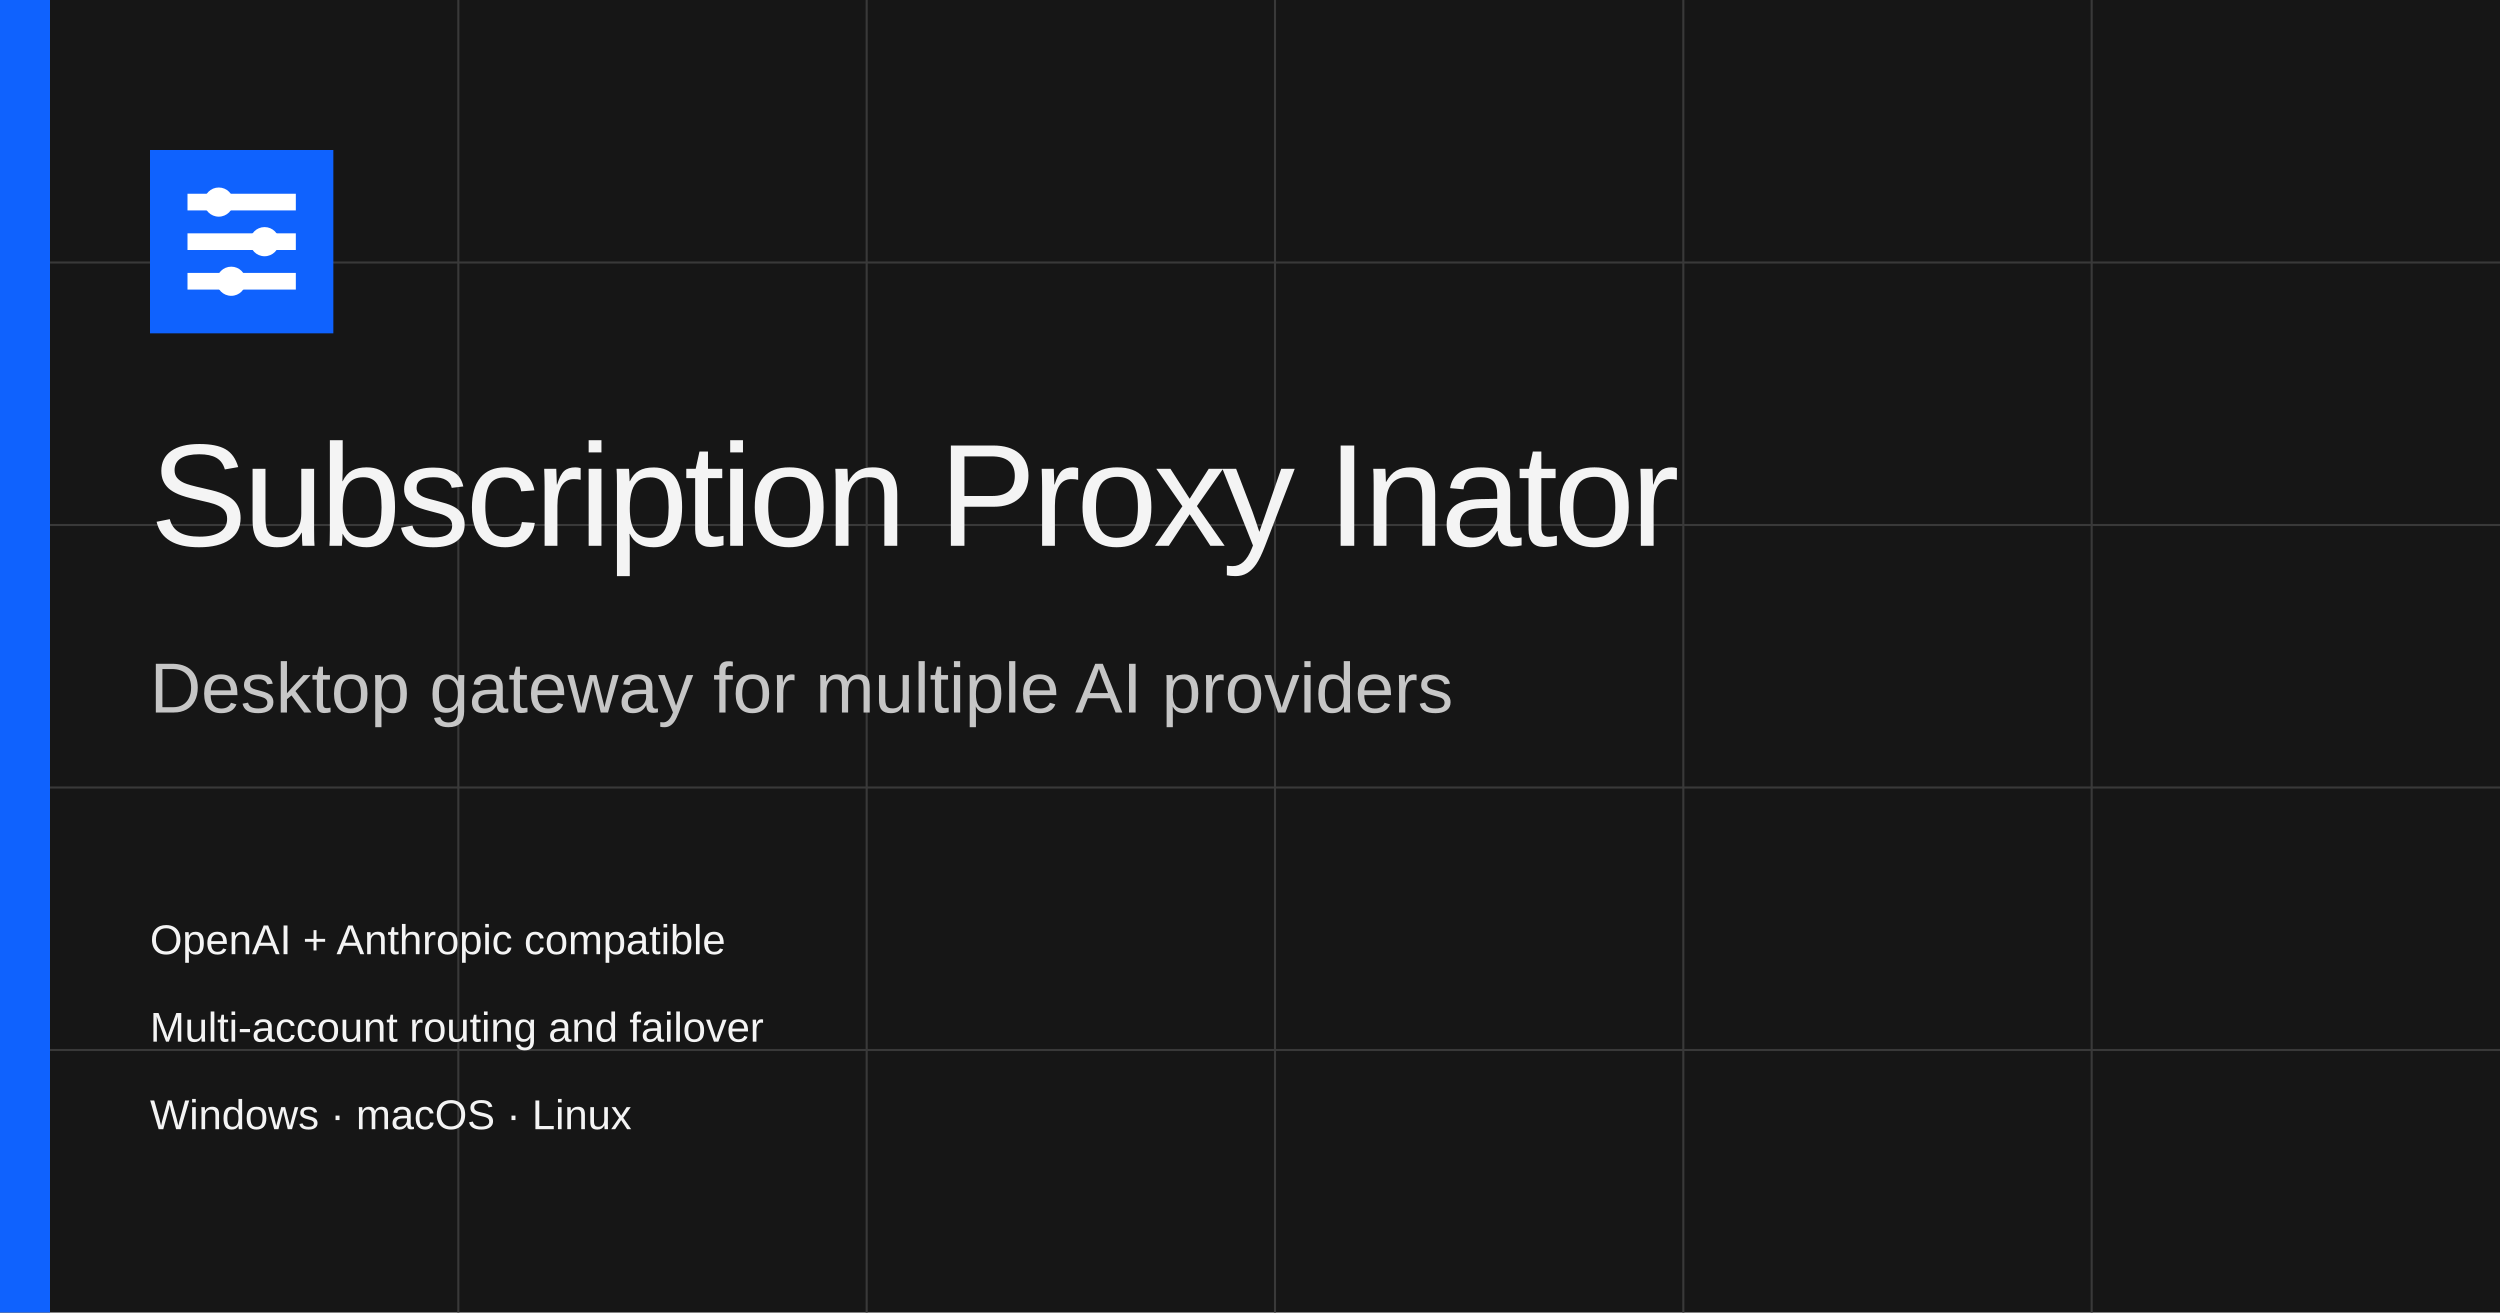
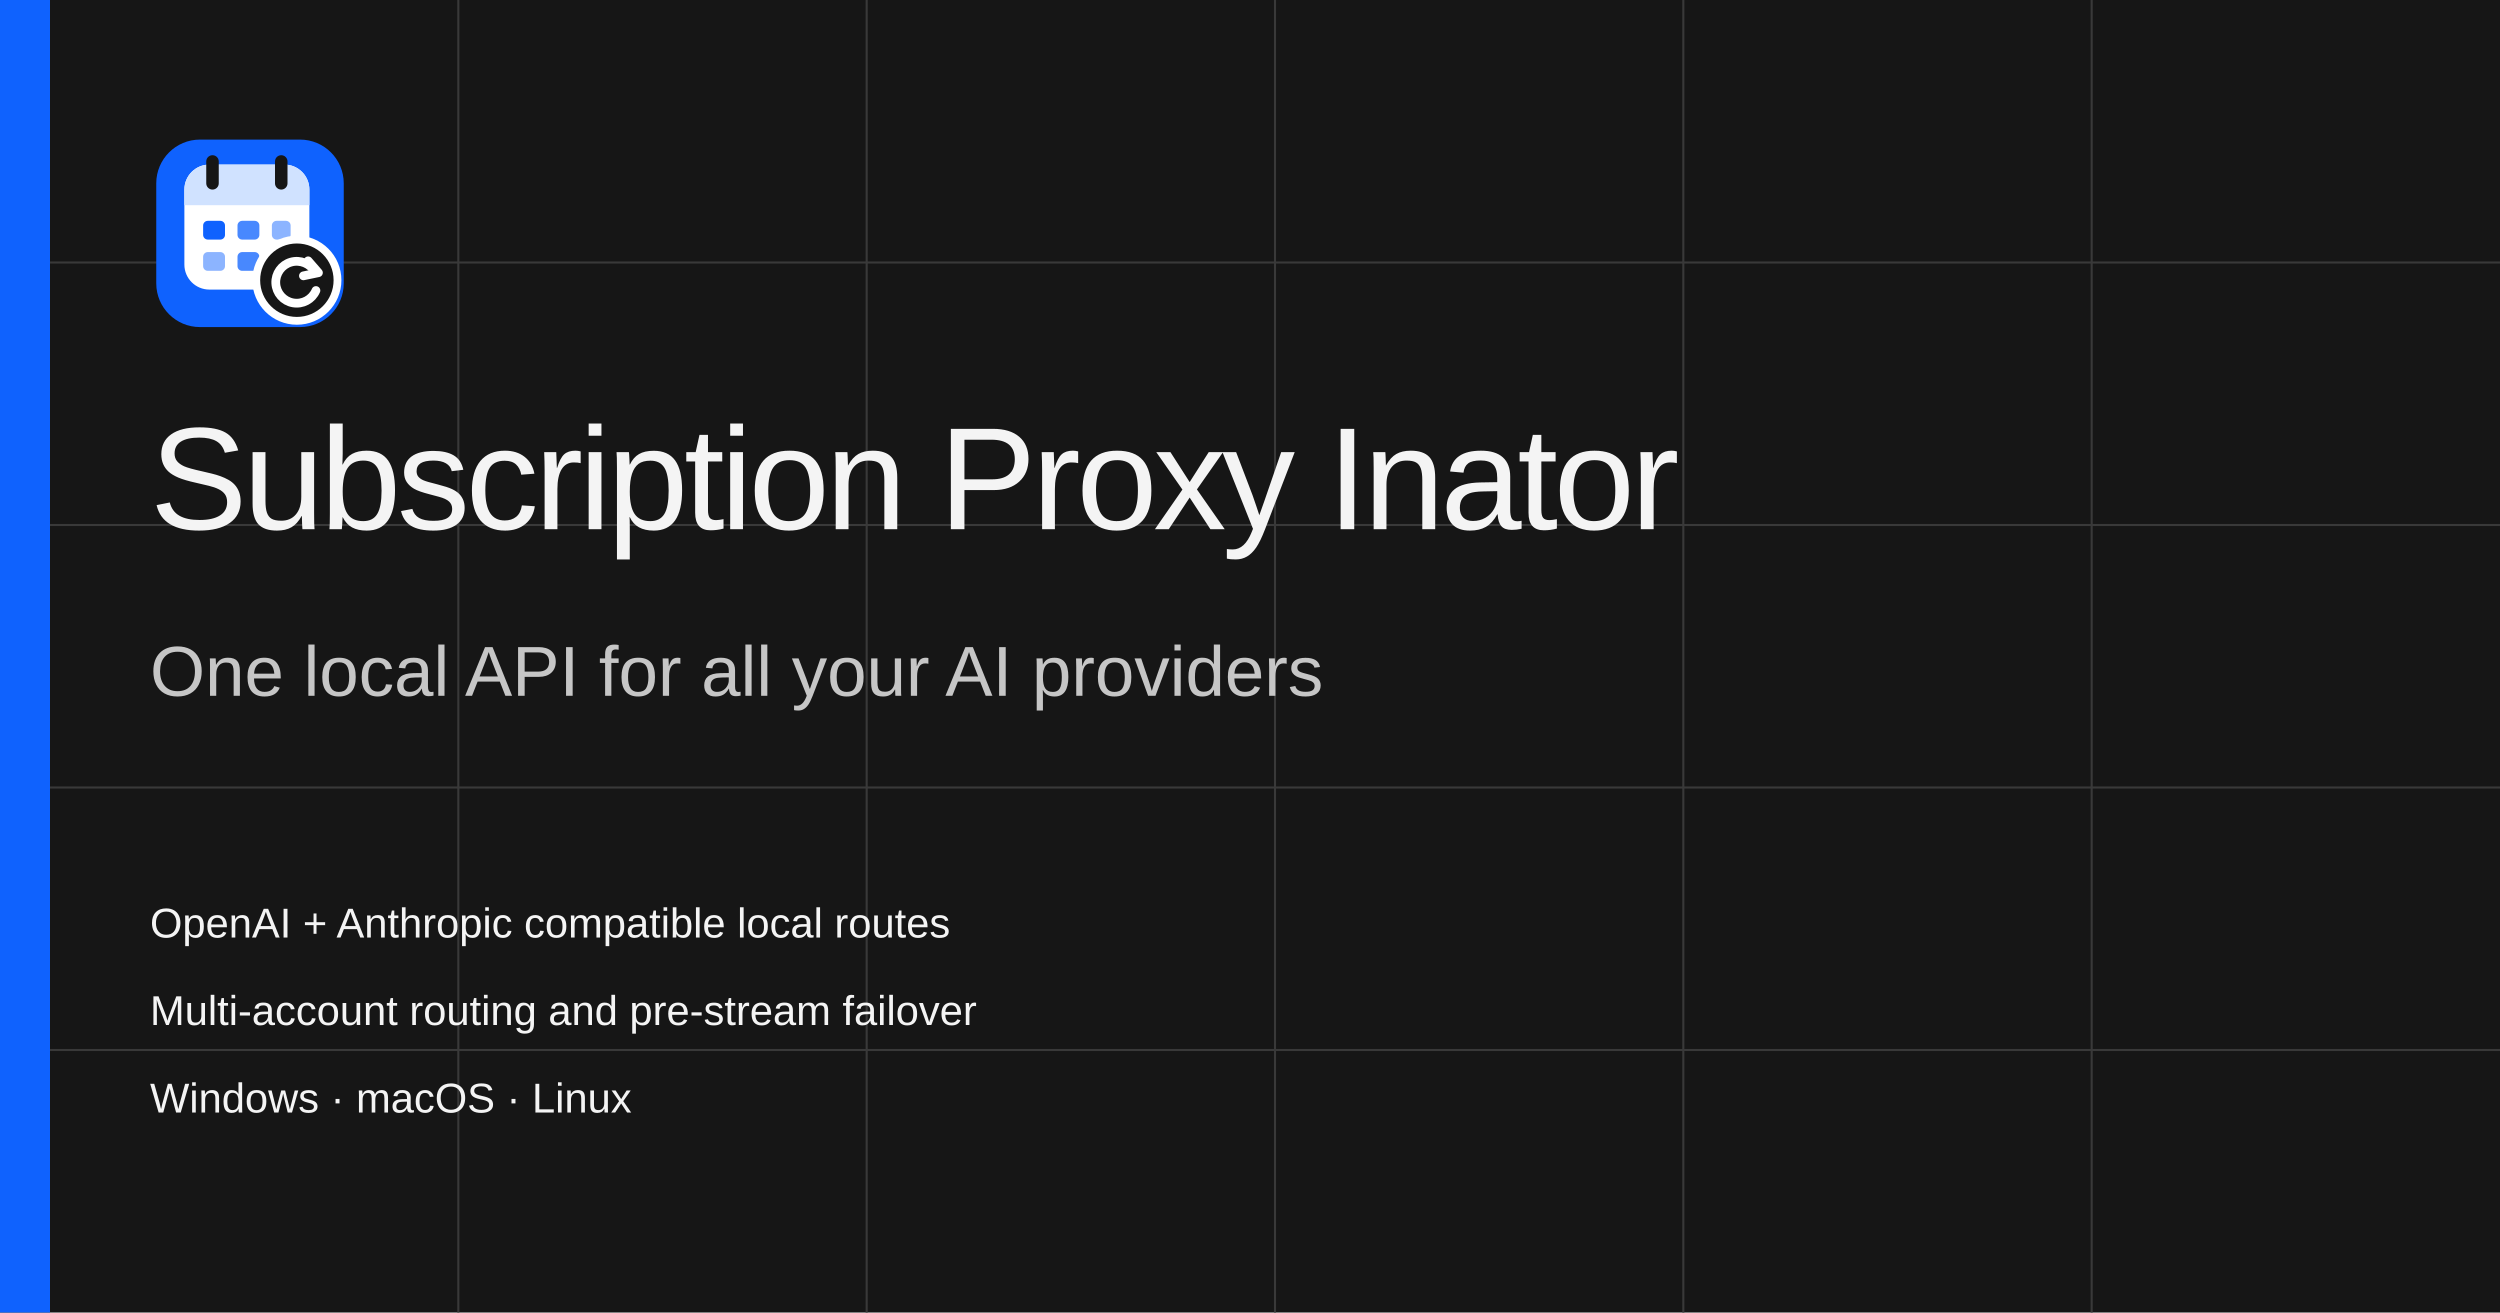
<svg xmlns="http://www.w3.org/2000/svg" width="1200" height="630" viewBox="0 0 1200 630" role="img" aria-labelledby="title description">
  <rect width="1200" height="630" fill="#161616" />
  <rect x="0" y="0" width="24" height="630" fill="#0f62fe" />
  <g stroke="#393939" stroke-width="1">
    <path d="M24 126h1176M24 252h1176M24 378h1176M24 504h1176" />
    <path d="M220 0v630M416 0v630M612 0v630M808 0v630M1004 0v630" />
  </g>
-   <g transform="translate(72 72)">
-     <rect width="88" height="88" fill="#0f62fe" />
-     <path d="M18 25h52M18 44h52M18 63h52" fill="none" stroke="#fff" stroke-width="8" />
-     <circle cx="33" cy="25" r="7" fill="#fff" />
-     <circle cx="55" cy="44" r="7" fill="#fff" />
-     <circle cx="39" cy="63" r="7" fill="#fff" />
+   <g transform="translate(72 64) scale(1.5)">
+     <rect x="2" y="2" width="60" height="60" rx="14" fill="#0f62fe" />
+     <g id="calendar">
+       <rect x="11" y="10" width="40" height="40" rx="8" fill="#ffffff" />
+       <path d="M11 18a8 8 0 0 1 8-8h24a8 8 0 0 1 8 8v5H11z" fill="#d0e2ff" />
+       <rect x="18" y="7" width="4" height="11" rx="2" fill="#161616" />
+       <rect x="40" y="7" width="4" height="11" rx="2" fill="#161616" />
+       <g fill="#0f62fe">
+         <rect x="17" y="28" width="7" height="6" rx="1.5" />
+         <rect x="28" y="28" width="7" height="6" rx="1.5" opacity="0.76" />
+         <rect x="39" y="28" width="6" height="6" rx="1.5" opacity="0.48" />
+         <rect x="17" y="38" width="7" height="6" rx="1.5" opacity="0.48" />
+         <rect x="28" y="38" width="7" height="6" rx="1.5" opacity="0.76" />
+       </g>
+     </g>
+     <g id="refresh-badge">
+       <circle cx="47" cy="47" r="13" fill="#161616" stroke="#ffffff" stroke-width="2.5" />
+       <path d="M52.8 44.4a6.7 6.7 0 1 0 .3 5.9" fill="none" stroke="#ffffff" stroke-width="2.8" stroke-linecap="round" />
+       <path d="m50.6 40.8 3.3 3.8-4.8 1" fill="none" stroke="#ffffff" stroke-width="2.8" stroke-linecap="round" stroke-linejoin="round" />
+     </g>
  </g>
-   <text x="72" y="262" fill="#f4f4f4" font-family="IBM Plex Sans, Arial, sans-serif" font-size="70" font-weight="300" letter-spacing="-2">
+   <text x="72" y="254" fill="#f4f4f4" font-family="IBM Plex Sans, Arial, sans-serif" font-size="70" font-weight="300" letter-spacing="-2">
    Subscription Proxy Inator
  </text>
-   <text x="72" y="342" fill="#c6c6c6" font-family="IBM Plex Sans, Arial, sans-serif" font-size="34" font-weight="400">
-     Desktop gateway for multiple AI providers
+   <text x="72" y="334" fill="#c6c6c6" font-family="IBM Plex Sans, Arial, sans-serif" font-size="34" font-weight="400">
+     One local API for all your AI providers
  </text>
-   <g transform="translate(72 458)" font-family="IBM Plex Sans, Arial, sans-serif" font-size="20" fill="#f4f4f4">
-     <text x="0" y="0">OpenAI + Anthropic compatible</text>
-     <text x="0" y="42">Multi-account routing and failover</text>
+   <g transform="translate(72 450)" font-family="IBM Plex Sans, Arial, sans-serif" font-size="20" fill="#f4f4f4">
+     <text x="0" y="0">OpenAI + Anthropic compatible local routes</text>
+     <text x="0" y="42">Multi-account routing and pre-stream failover</text>
    <text x="0" y="84">Windows · macOS · Linux</text>
  </g>
</svg>
